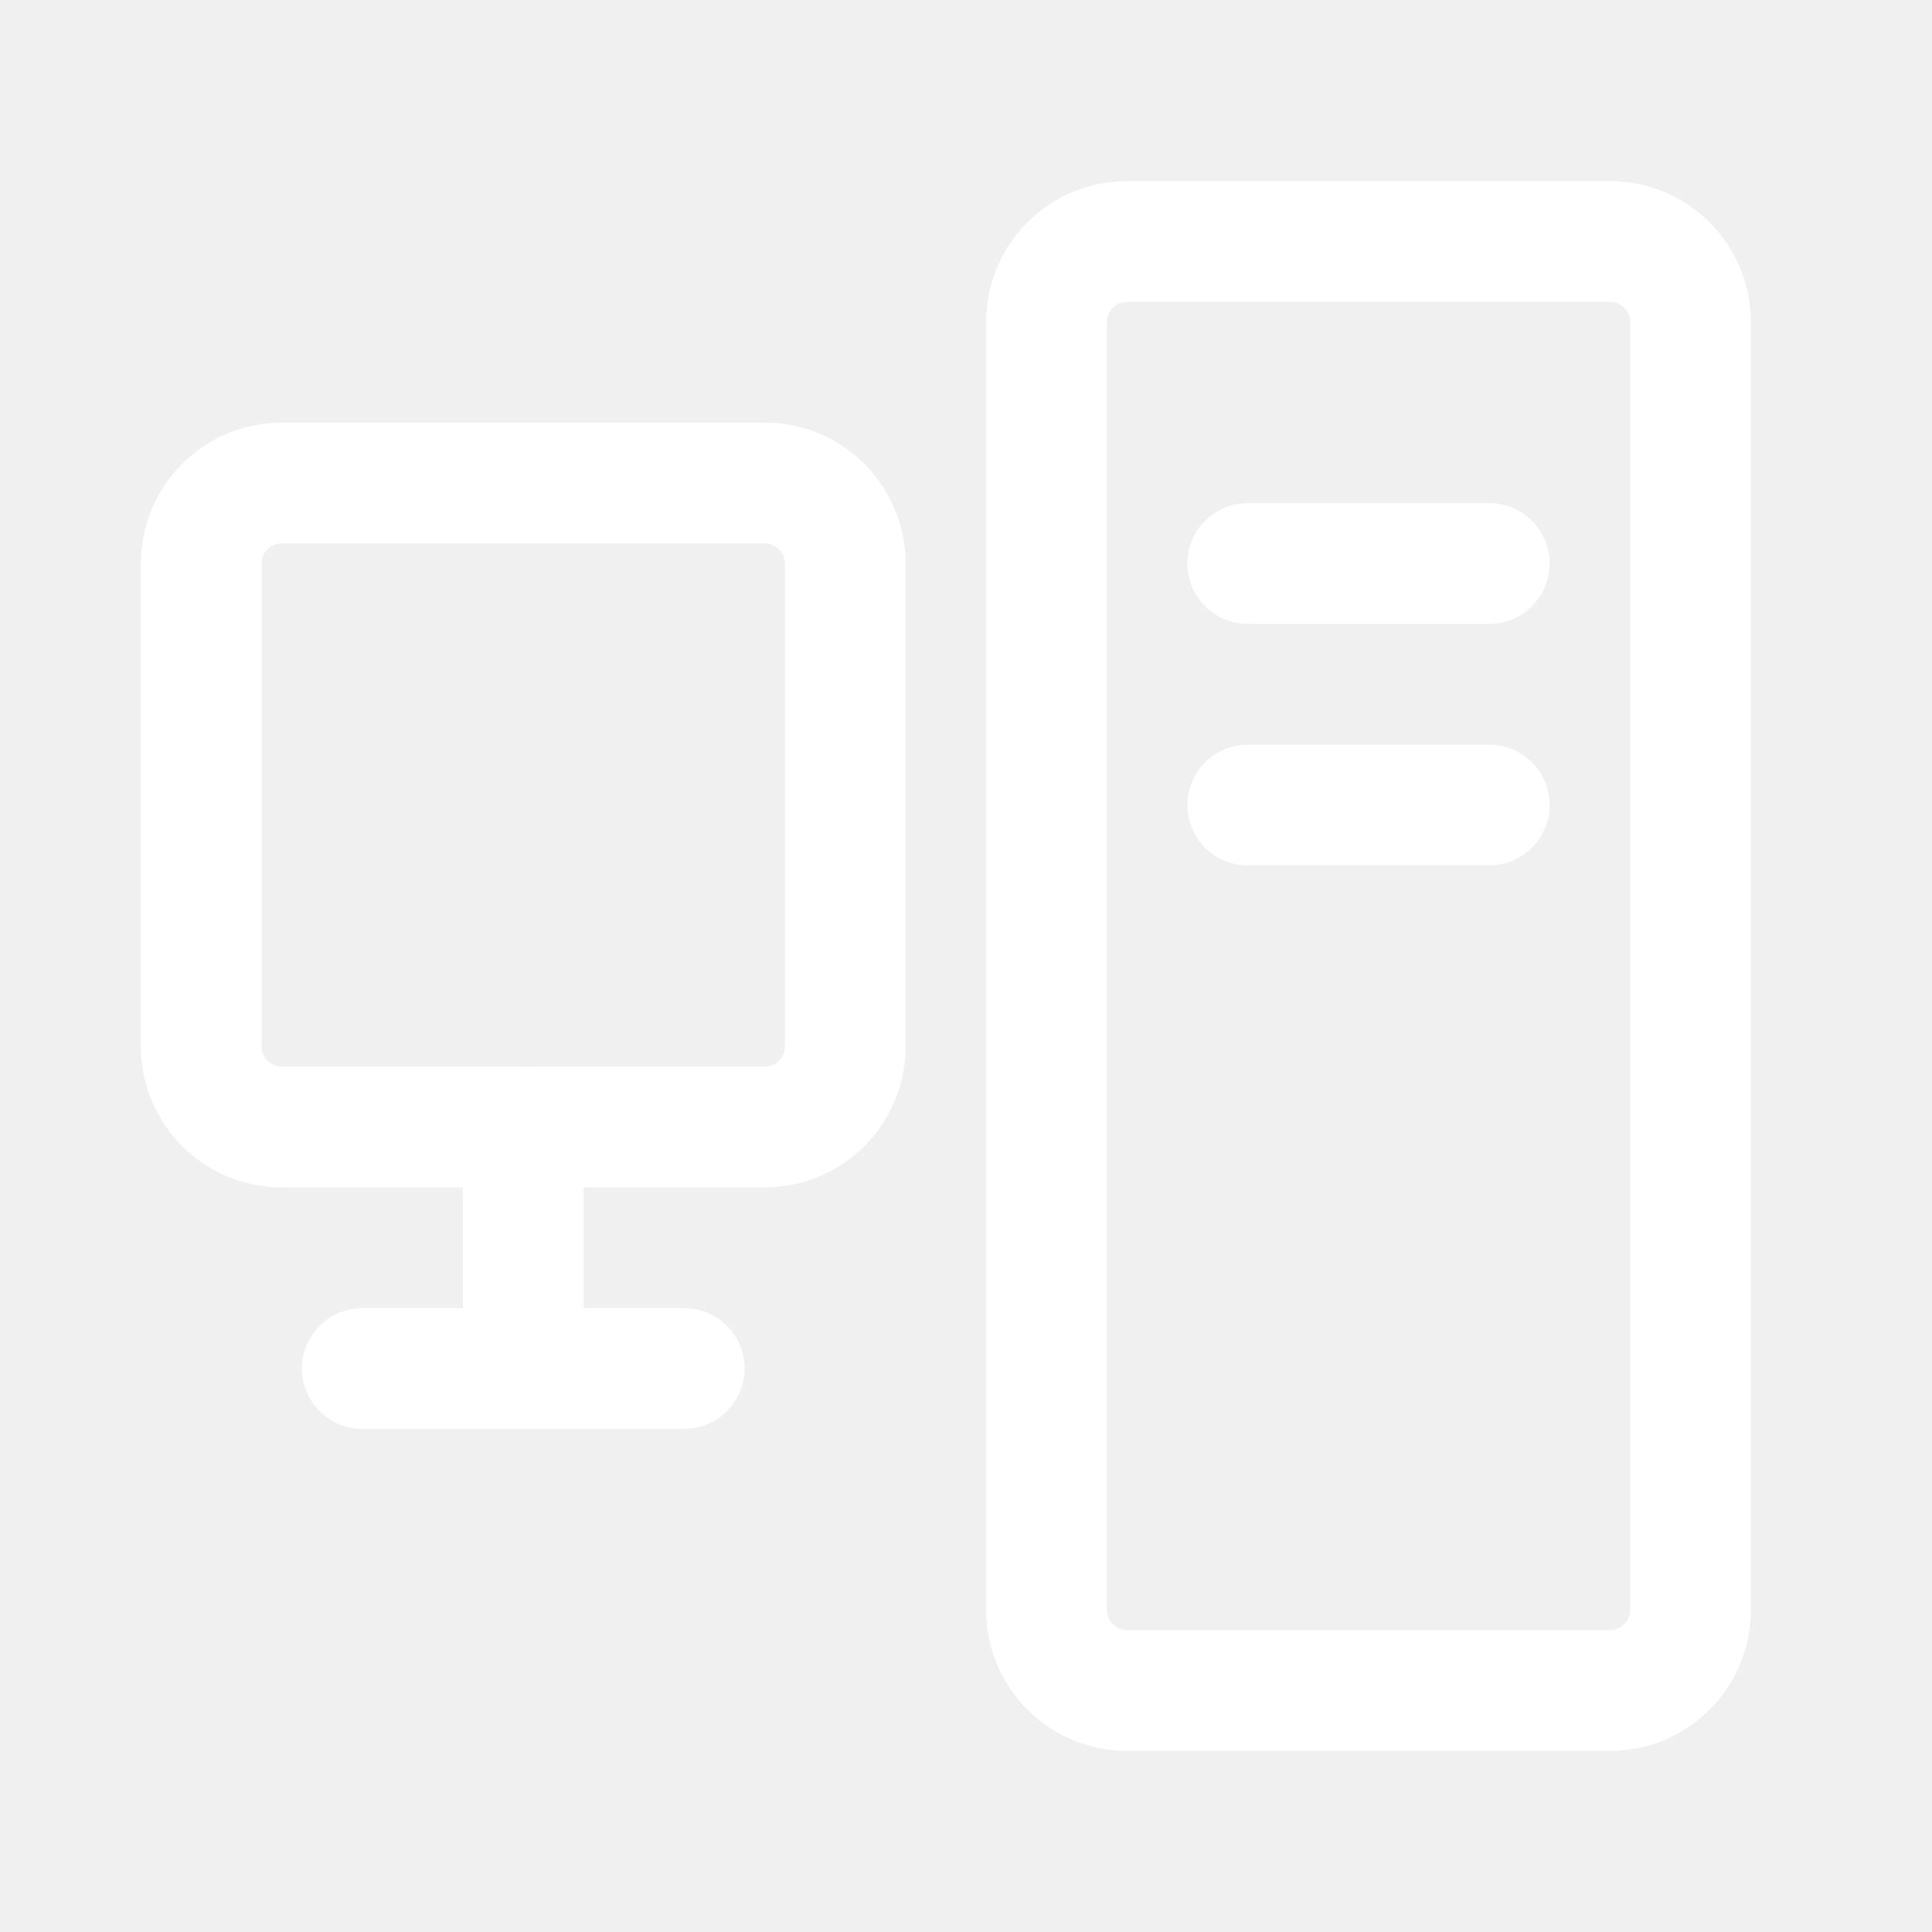
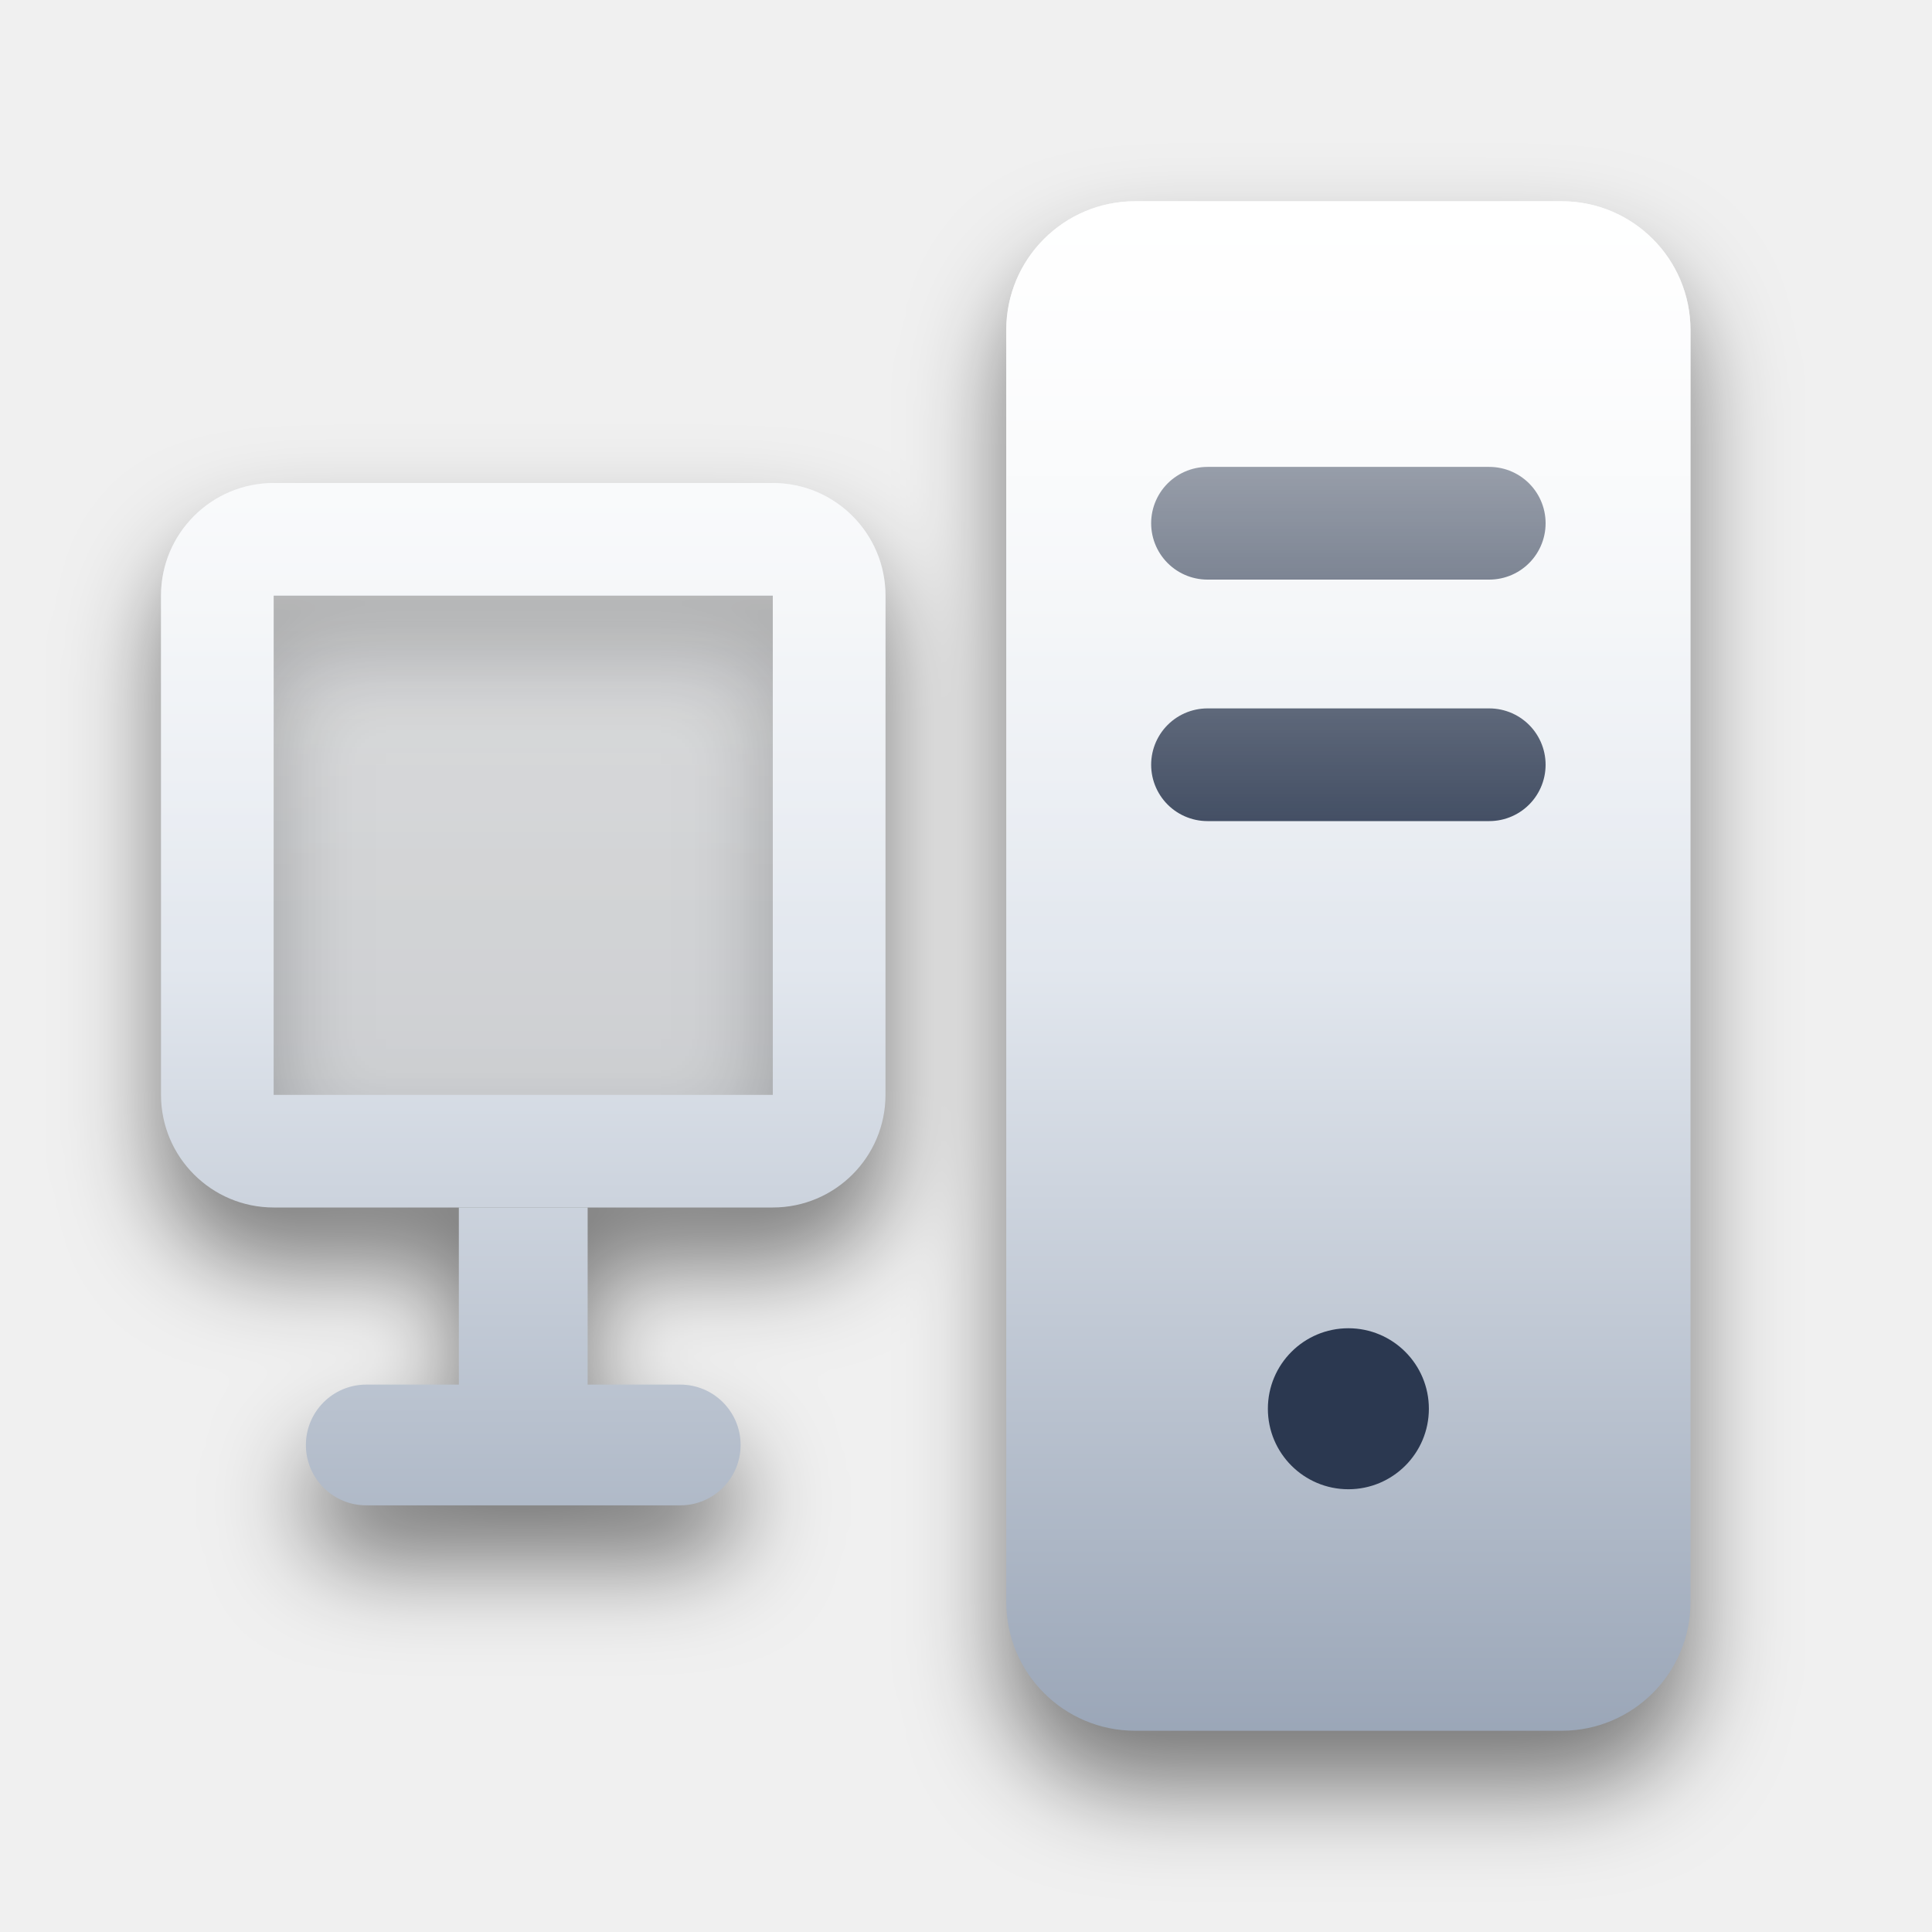
- <svg xmlns="http://www.w3.org/2000/svg" viewBox="0 0 24 24" width="96" height="96" fill="none" stroke="#ffffff" stroke-width="1.5" stroke-linecap="round" stroke-linejoin="round">
-   <rect x="13" y="3" width="8" height="18" rx="1" />
-   <path d="M15.5 7h3M15.5 10h3" />
-   <rect x="2.5" y="6" width="8" height="8" rx="1" />
-   <path d="M6.5 14v3M4.5 17h4" />
+ <svg xmlns="http://www.w3.org/2000/svg" viewBox="0 0 24 24" width="128" height="128">
+   <defs>
+     <linearGradient id="m" gradientUnits="userSpaceOnUse" x1="0" y1="2" x2="0" y2="22">
+       <stop offset="0" stop-color="#ffffff" />
+       <stop offset=".5" stop-color="#e2e7ee" />
+       <stop offset="1" stop-color="#97a3b5" />
+     </linearGradient>
+     <linearGradient id="g" gradientUnits="userSpaceOnUse" x1="0" y1="2" x2="0" y2="11.5">
+       <stop offset="0" stop-color="#ffffff" stop-opacity=".85" />
+       <stop offset="1" stop-color="#ffffff" stop-opacity="0" />
+     </linearGradient>
+     <clipPath id="c">
+       <rect x="0" y="0" width="24" height="11.2" />
+     </clipPath>
+     <filter id="s" x="-.2" y="-.2" width="1.4" height="1.4">
+       <feGaussianBlur stdDeviation=".6" />
+     </filter>
+   </defs>
+   <g fill="#000000" stroke="#000000" opacity=".5" filter="url(#s)" transform="translate(0 .7)" stroke-width="2.2" stroke-linecap="round" stroke-linejoin="round">
+     <rect stroke="none" x="12.5" y="2.5" width="8.5" height="19" rx="1.6" />
+     <path fill="none" stroke="#000000" stroke-width="1.4" d="M15 6.5h3.5M15 9.5h3.5" />
+     <path stroke="none" fill="#000000" d="M15.75 17.5a1 1 0 1 0 2 0a1 1 0 1 0 -2 0z" />
+     <path stroke="none" fill-rule="evenodd" d="M3.4 6h6.2a1.4 1.4 0 0 1 1.4 1.4v6.2a1.4 1.4 0 0 1 -1.4 1.4h-6.2a1.4 1.4 0 0 1 -1.4 -1.4v-6.2a1.4 1.4 0 0 1 1.4 -1.4zM3.4 7.4v6.2h6.2v-6.2z" />
+     <rect stroke="none" opacity=".32" x="3.4" y="7.4" width="6.2" height="6.2" />
+     <path stroke="none" d="M5.7 15h1.6v2.4H5.7z" />
+     <rect stroke="none" x="3.8" y="17.2" width="5.4" height="1.5" rx=".75" />
+   </g>
+   <g fill="url(#m)" stroke="url(#m)" stroke-width="2.2" stroke-linecap="round" stroke-linejoin="round">
+     <rect stroke="none" x="12.5" y="2.5" width="8.5" height="19" rx="1.6" />
+     <path fill="none" stroke="#2b3850" stroke-width="1.4" d="M15 6.5h3.5M15 9.5h3.5" />
+     <path stroke="none" fill="#2b3850" d="M15.75 17.5a1 1 0 1 0 2 0a1 1 0 1 0 -2 0z" />
+     <path stroke="none" fill-rule="evenodd" d="M3.4 6h6.2a1.4 1.4 0 0 1 1.4 1.4v6.2a1.4 1.4 0 0 1 -1.4 1.4h-6.2a1.4 1.4 0 0 1 -1.4 -1.4v-6.2a1.4 1.4 0 0 1 1.4 -1.4zM3.4 7.4v6.2h6.2v-6.2z" />
+     <rect stroke="none" opacity=".32" x="3.4" y="7.4" width="6.2" height="6.2" />
+     <path stroke="none" d="M5.7 15h1.6v2.4H5.7z" />
+     <rect stroke="none" x="3.8" y="17.2" width="5.4" height="1.5" rx=".75" />
+   </g>
+   <g fill="url(#g)" stroke="url(#g)" clip-path="url(#c)" stroke-width="2.2" stroke-linecap="round" stroke-linejoin="round">
+     <rect stroke="none" x="12.5" y="2.5" width="8.5" height="19" rx="1.6" />
+     <path fill="none" stroke="none" stroke-width="1.4" d="M15 6.5h3.5M15 9.5h3.5" />
+     <path stroke="none" fill="none" d="M15.75 17.5a1 1 0 1 0 2 0a1 1 0 1 0 -2 0z" />
+     <path stroke="none" fill-rule="evenodd" d="M3.4 6h6.2a1.4 1.4 0 0 1 1.4 1.4v6.2a1.4 1.4 0 0 1 -1.4 1.4h-6.2a1.4 1.4 0 0 1 -1.4 -1.4v-6.2a1.4 1.4 0 0 1 1.4 -1.4zM3.4 7.4v6.2h6.2v-6.2z" />
+     <rect stroke="none" opacity=".32" x="3.4" y="7.4" width="6.2" height="6.2" />
+     <path stroke="none" d="M5.7 15h1.6v2.4H5.7z" />
+     <rect stroke="none" x="3.8" y="17.2" width="5.4" height="1.5" rx=".75" />
+   </g>
</svg>
